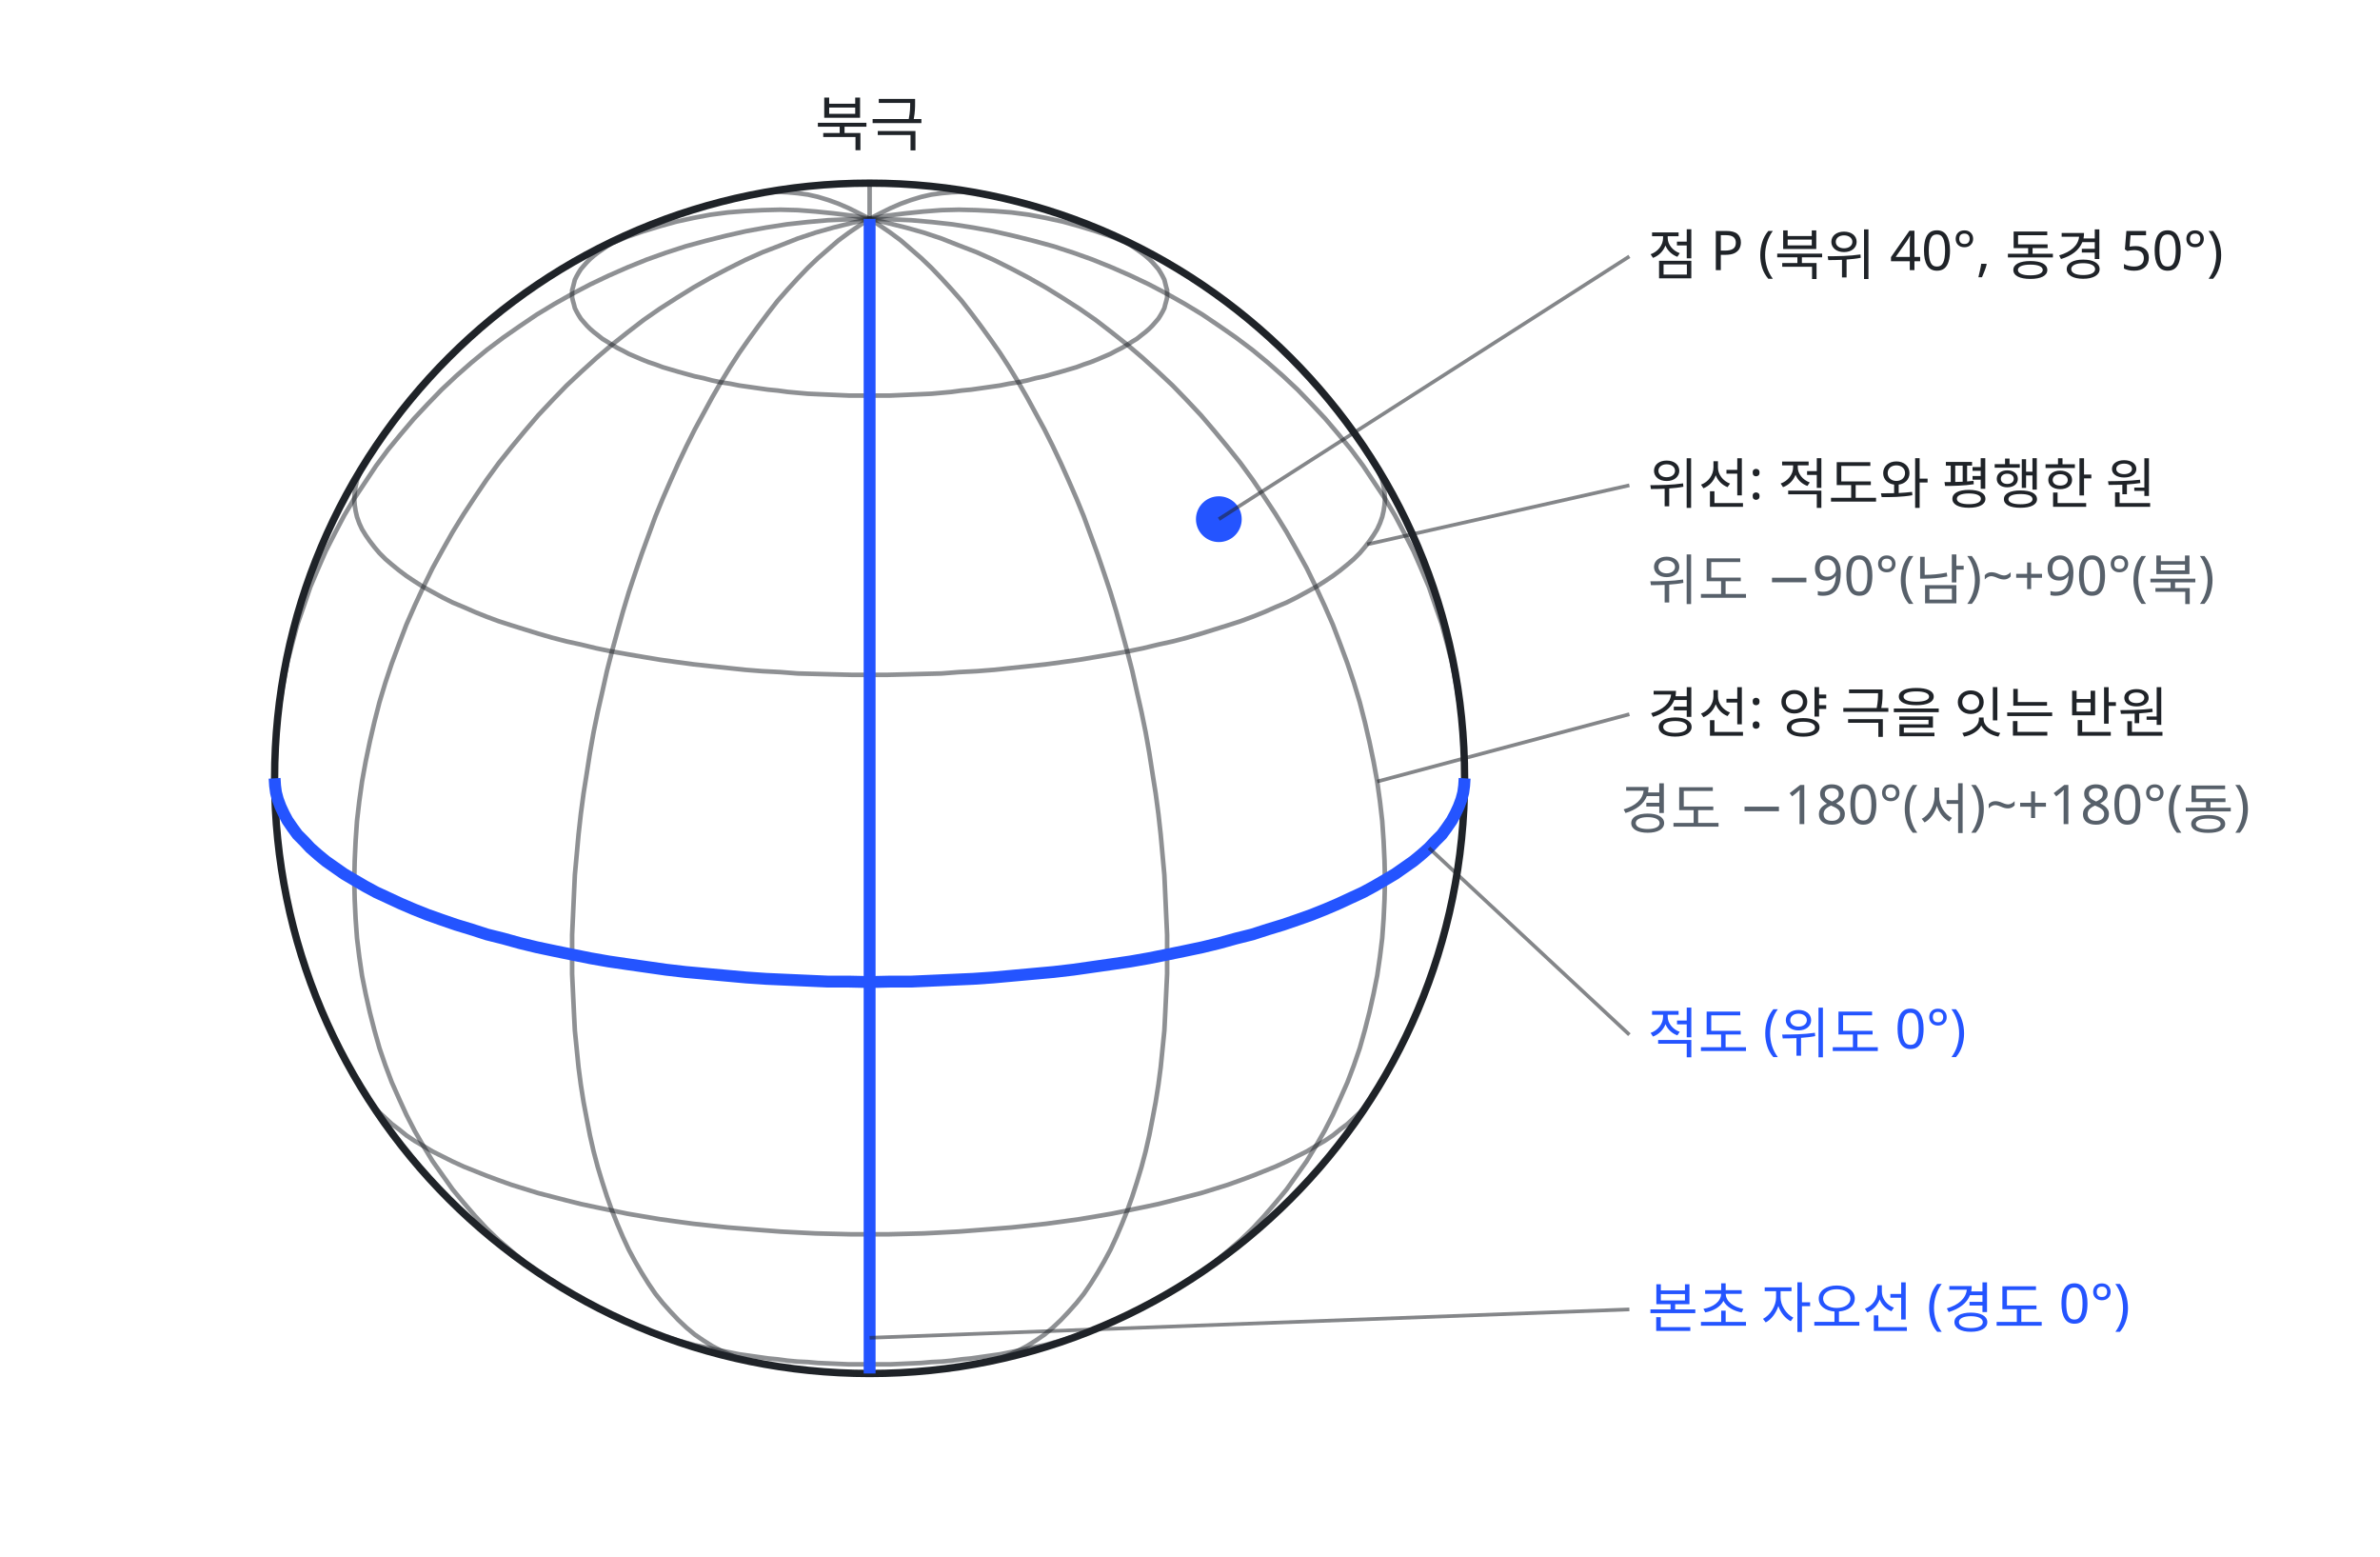
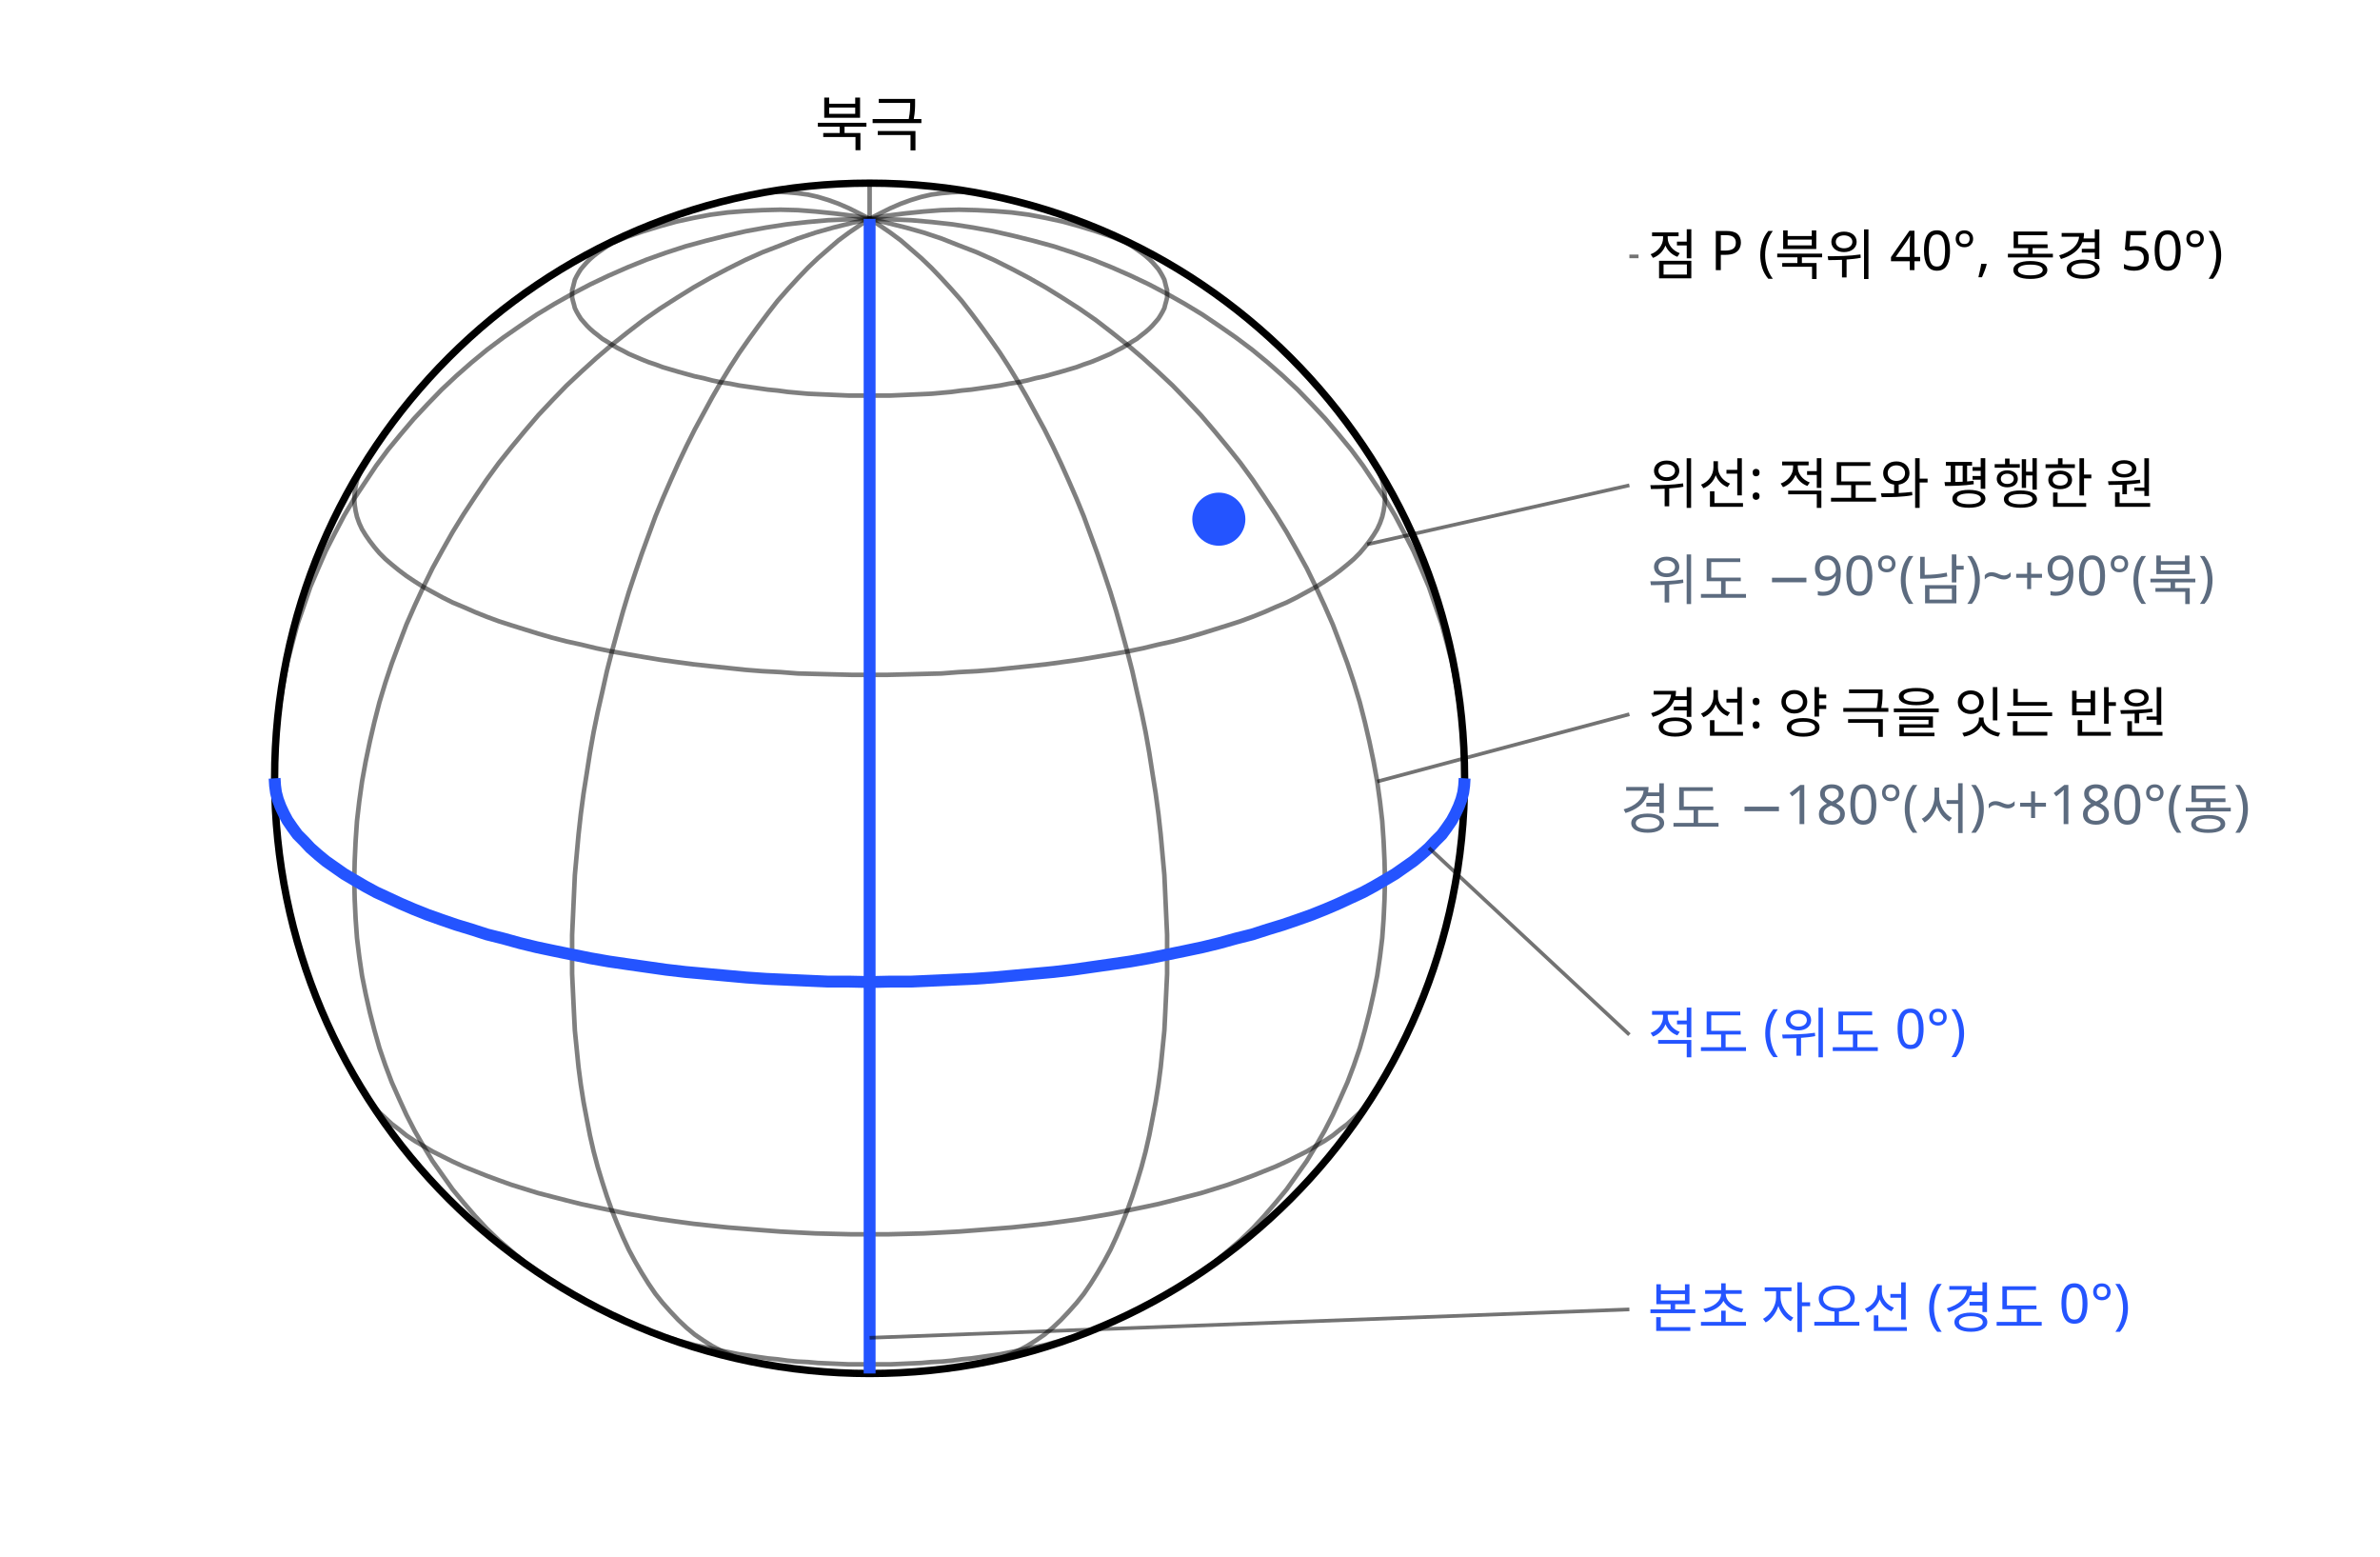
- <svg xmlns="http://www.w3.org/2000/svg" class="illus" viewBox="0 0 520 340" style="max-width:520px;color:var(--text,#1f2328)" role="img" aria-label="위도와 경도: 위선과 경선" font-family="'Pretendard','Noto Sans KR','Apple SD Gothic Neo',sans-serif" font-size="13" fill="currentColor">
-   <defs>
-     <marker id="latitude-longitude-ar" viewBox="0 0 10 10" refX="9" refY="5" markerWidth="7" markerHeight="7" orient="auto-start-reverse">
-       <path d="M0,0L10,5L0,10z" fill="currentColor" />
-     </marker>
-   </defs>
-   <circle cx="190" cy="170" r="130" fill="none" stroke="currentColor" stroke-width="1.6" />
-   <polyline fill="none" stroke-width="1" stroke="currentColor" stroke-opacity="0.5" points="140.2,290.1 141.7,290.7 143.2,291.2 144.8,291.8 146.5,292.3 148.2,292.8 150,293.3 151.8,293.8 153.7,294.2 155.6,294.6 157.5,295 159.5,295.4 161.5,295.8 163.6,296.1 165.7,296.4 167.8,296.7 169.9,296.9 172.1,297.2 174.3,297.4 176.5,297.5 178.7,297.7 181,297.8 183.2,297.9 185.5,298 187.7,298 190,298 192.3,298 194.5,298 196.8,297.9 199,297.8 201.3,297.7 203.5,297.5 205.7,297.4 207.9,297.2 210.1,296.9 212.2,296.7 214.3,296.4 216.4,296.1 218.5,295.8 220.5,295.4 222.5,295 224.4,294.6 226.3,294.2 228.2,293.8 230,293.3 231.8,292.8 233.5,292.3 235.2,291.8 236.8,291.2 238.3,290.7 239.8,290.1" />
-   <polyline fill="none" stroke-width="1" stroke="currentColor" stroke-opacity="0.5" points="80.8,240.4 81.8,241.7 82.9,243 84.2,244.2 85.6,245.5 87.2,246.7 88.8,248 90.6,249.2 92.5,250.3 94.5,251.5 96.7,252.6 98.9,253.7 101.3,254.8 103.8,255.8 106.3,256.8 109,257.8 111.8,258.8 114.7,259.7 117.6,260.6 120.7,261.4 123.8,262.2 127,263 130.3,263.7 133.7,264.4 137.1,265.1 140.6,265.7 144.2,266.3 147.8,266.8 151.5,267.3 155.2,267.7 159,268.1 162.8,268.4 166.6,268.7 170.5,269 174.3,269.2 178.2,269.4 182.1,269.5 186.1,269.6 190,269.6 193.9,269.6 197.9,269.5 201.8,269.4 205.7,269.2 209.5,269 213.4,268.7 217.2,268.4 221,268.1 224.8,267.7 228.5,267.3 232.2,266.8 235.8,266.3 239.4,265.7 242.9,265.1 246.3,264.4 249.7,263.7 253,263 256.2,262.2 259.3,261.4 262.4,260.6 265.3,259.7 268.2,258.8 271,257.8 273.7,256.8 276.2,255.8 278.7,254.8 281.1,253.7 283.3,252.6 285.5,251.5 287.5,250.3 289.4,249.2 291.2,248 292.8,246.7 294.4,245.5 295.8,244.2 297.1,243 298.2,241.7 299.2,240.4" />
-   <polyline fill="none" stroke-width="1" stroke="currentColor" stroke-opacity="0.5" points="79.9,100.9 79.1,102.2 78.5,103.6 78,104.9 77.7,106.2 77.5,107.6 77.4,108.9 77.5,110.3 77.7,111.6 78,112.9 78.5,114.3 79.1,115.6 79.9,116.9 80.8,118.2 81.8,119.5 82.9,120.8 84.2,122.1 85.6,123.3 87.2,124.6 88.8,125.8 90.6,127 92.5,128.2 94.5,129.3 96.7,130.5 98.9,131.6 101.3,132.6 103.8,133.7 106.3,134.7 109,135.7 111.8,136.6 114.7,137.5 117.6,138.4 120.7,139.3 123.8,140.1 127,140.8 130.3,141.6 133.7,142.3 137.1,142.9 140.6,143.5 144.2,144.1 147.8,144.6 151.5,145.1 155.2,145.5 159,145.9 162.8,146.3 166.6,146.6 170.5,146.8 174.3,147.1 178.2,147.2 182.1,147.3 186.1,147.4 190,147.4 193.9,147.4 197.9,147.3 201.8,147.2 205.7,147.1 209.5,146.8 213.4,146.6 217.2,146.3 221,145.9 224.8,145.5 228.5,145.1 232.2,144.6 235.8,144.1 239.4,143.5 242.9,142.9 246.3,142.3 249.7,141.6 253,140.8 256.2,140.1 259.3,139.3 262.4,138.4 265.3,137.5 268.2,136.6 271,135.7 273.7,134.7 276.2,133.7 278.7,132.6 281.1,131.6 283.3,130.5 285.5,129.3 287.5,128.2 289.4,127 291.2,125.8 292.8,124.6 294.4,123.3 295.8,122.1 297.1,120.8 298.2,119.5 299.2,118.2 300.1,116.9 300.9,115.6 301.5,114.3 302,112.9 302.3,111.6 302.5,110.3 302.6,108.9 302.5,107.6 302.3,106.2 302,104.9 301.5,103.6 300.9,102.2 300.1,100.9" />
-   <polyline fill="none" stroke-width="1" stroke="currentColor" stroke-opacity="0.5" points="138.8,50.5 137.4,51.1 136.1,51.8 134.9,52.4 133.7,53.1 132.6,53.8 131.6,54.5 130.6,55.2 129.7,55.9 128.9,56.6 128.2,57.3 127.5,58.1 126.9,58.8 126.4,59.6 126,60.3 125.6,61.1 125.4,61.9 125.2,62.7 125,63.4 125,64.2 125,65 125.2,65.8 125.4,66.5 125.6,67.3 126,68.1 126.4,68.8 126.9,69.6 127.5,70.3 128.2,71.1 128.9,71.8 129.7,72.5 130.6,73.2 131.6,74 132.6,74.6 133.7,75.3 134.9,76 136.1,76.6 137.4,77.3 138.8,77.9 140.2,78.5 141.7,79.1 143.2,79.6 144.8,80.2 146.5,80.7 148.2,81.2 150,81.7 151.8,82.2 153.7,82.6 155.6,83.1 157.5,83.5 159.5,83.8 161.5,84.2 163.6,84.5 165.7,84.8 167.8,85.1 169.9,85.3 172.1,85.6 174.3,85.8 176.5,86 178.7,86.1 181,86.2 183.2,86.3 185.5,86.4 187.7,86.4 190,86.4 192.3,86.4 194.5,86.4 196.8,86.3 199,86.2 201.3,86.1 203.5,86 205.7,85.8 207.9,85.6 210.1,85.3 212.2,85.1 214.3,84.8 216.4,84.5 218.5,84.2 220.5,83.8 222.5,83.5 224.4,83.1 226.3,82.6 228.2,82.2 230,81.7 231.8,81.2 233.5,80.7 235.2,80.2 236.8,79.6 238.3,79.1 239.8,78.5 241.2,77.9 242.6,77.3 243.9,76.6 245.1,76 246.3,75.3 247.4,74.6 248.4,74 249.4,73.2 250.3,72.5 251.1,71.8 251.8,71.1 252.5,70.3 253.1,69.6 253.6,68.8 254,68.1 254.4,67.3 254.6,66.5 254.8,65.8 255,65 255,64.2 255,63.4 254.8,62.7 254.6,61.9 254.4,61.1 254,60.3 253.6,59.6 253.1,58.8 252.5,58.1 251.8,57.3 251.1,56.6 250.3,55.9 249.4,55.2 248.4,54.5 247.4,53.8 246.3,53.1 245.1,52.4 243.9,51.8 242.6,51.1 241.2,50.5" />
-   <polyline fill="none" stroke-width="1" stroke="currentColor" stroke-opacity="0.5" points="165.7,42.3 167.8,42 169.9,41.9 172.1,42 174.3,42.2 176.5,42.5 178.7,43 181,43.7 183.2,44.5 185.5,45.5 187.7,46.6 190,47.8" />
-   <polyline fill="none" stroke-width="1" stroke="currentColor" stroke-opacity="0.5" points="123.8,58.1 127,56.3 130.3,54.6 133.7,53.1 137.1,51.7 140.6,50.5 144.2,49.4 147.8,48.4 151.5,47.6 155.2,46.9 159,46.4 162.8,46.1 166.6,45.9 170.5,45.8 174.3,45.9 178.2,46.2 182.1,46.6 186.1,47.1 190,47.8" />
-   <polyline fill="none" stroke-width="1" stroke="currentColor" stroke-opacity="0.5" points="60,170 60.1,165.7 60.3,161.5 60.7,157.2 61.3,153 62,148.8 62.8,144.6 63.9,140.4 65,136.3 66.4,132.3 67.8,128.2 69.5,124.2 71.2,120.3 73.2,116.4 75.2,112.6 77.4,108.9 79.8,105.3 82.2,101.7 84.8,98.2 87.6,94.8 90.4,91.5 93.4,88.3 96.5,85.1 99.7,82.1 103,79.2 106.4,76.4 110,73.7 113.6,71.2 117.3,68.7 121.1,66.4 125,64.2 129,62.1 133,60.2 137.1,58.4 141.3,56.7 145.5,55.2 149.8,53.8 154.2,52.6 158.6,51.5 163,50.5 167.4,49.7 171.9,49 176.4,48.5 180.9,48.1 185.5,47.9 190,47.8" />
-   <polyline fill="none" stroke-width="1" stroke="currentColor" stroke-opacity="0.5" points="120.7,280 117.6,277.9 114.7,275.7 111.8,273.3 109,270.9 106.3,268.3 103.8,265.6 101.3,262.7 98.9,259.8 96.7,256.7 94.5,253.6 92.5,250.3 90.6,247 88.8,243.5 87.2,240 85.6,236.4 84.2,232.7 82.9,228.9 81.8,225 80.8,221.1 79.9,217.1 79.1,213.1 78.5,209 78,204.9 77.7,200.7 77.5,196.5 77.4,192.2 77.5,188 77.7,183.7 78,179.3 78.5,175 79.1,170.7 79.9,166.3 80.8,162 81.8,157.7 82.9,153.4 84.2,149.1 85.6,144.9 87.2,140.6 88.8,136.4 90.6,132.3 92.5,128.2 94.5,124.1 96.7,120.1 98.9,116.2 101.3,112.3 103.8,108.5 106.3,104.8 109,101.1 111.8,97.6 114.7,94.1 117.6,90.7 120.7,87.4 123.8,84.2 127,81.2 130.3,78.2 133.7,75.3 137.1,72.6 140.6,69.9 144.2,67.4 147.8,65.1 151.5,62.8 155.2,60.7 159,58.7 162.8,56.8 166.6,55.1 170.5,53.6 174.3,52.1 178.2,50.8 182.1,49.7 186.1,48.7 190,47.8" />
-   <polyline fill="none" stroke-width="1" stroke="currentColor" stroke-opacity="0.5" points="163.6,297.3 161.5,296.7 159.5,295.9 157.5,295 155.6,294 153.7,292.8 151.8,291.5 150,290 148.2,288.3 146.5,286.5 144.8,284.6 143.2,282.6 141.7,280.4 140.2,278 138.8,275.6 137.4,273 136.1,270.2 134.9,267.4 133.7,264.4 132.6,261.3 131.6,258.2 130.6,254.9 129.7,251.5 128.9,248 128.2,244.4 127.5,240.7 126.9,236.9 126.4,233.1 126,229.1 125.6,225.1 125.4,221.1 125.2,216.9 125,212.7 125,208.5 125,204.2 125.2,199.9 125.4,195.5 125.6,191.1 126,186.7 126.4,182.3 126.9,177.8 127.5,173.3 128.2,168.9 128.9,164.4 129.7,159.9 130.6,155.5 131.6,151.1 132.6,146.6 133.7,142.3 134.9,137.9 136.1,133.6 137.4,129.3 138.8,125.1 140.2,121 141.7,116.9 143.2,112.8 144.8,108.9 146.5,105 148.2,101.2 150,97.4 151.8,93.8 153.7,90.3 155.6,86.8 157.5,83.5 159.5,80.2 161.5,77.1 163.6,74.1 165.7,71.2 167.8,68.4 169.9,65.7 172.1,63.2 174.3,60.8 176.5,58.5 178.7,56.4 181,54.4 183.2,52.5 185.5,50.8 187.7,49.3 190,47.8" />
-   <polyline fill="none" stroke-width="1" stroke="currentColor" stroke-opacity="0.5" points="216.4,297.3 218.5,296.7 220.5,295.9 222.5,295 224.4,294 226.3,292.8 228.2,291.5 230,290 231.8,288.3 233.5,286.5 235.2,284.6 236.8,282.6 238.3,280.4 239.8,278 241.2,275.6 242.6,273 243.9,270.2 245.1,267.4 246.3,264.4 247.4,261.3 248.4,258.2 249.4,254.9 250.3,251.5 251.1,248 251.8,244.4 252.5,240.7 253.1,236.9 253.6,233.1 254,229.1 254.4,225.1 254.6,221.1 254.8,216.9 255,212.7 255,208.5 255,204.2 254.8,199.9 254.6,195.5 254.4,191.1 254,186.7 253.6,182.3 253.1,177.8 252.5,173.3 251.8,168.9 251.1,164.4 250.3,159.9 249.4,155.5 248.4,151.1 247.4,146.6 246.3,142.3 245.1,137.9 243.9,133.6 242.6,129.3 241.2,125.1 239.8,121 238.3,116.9 236.8,112.8 235.2,108.9 233.5,105 231.8,101.2 230,97.4 228.2,93.8 226.3,90.3 224.4,86.8 222.5,83.5 220.5,80.2 218.5,77.1 216.4,74.1 214.3,71.2 212.2,68.4 210.1,65.7 207.9,63.2 205.7,60.8 203.5,58.5 201.3,56.4 199,54.4 196.8,52.5 194.5,50.8 192.3,49.3 190,47.8" />
-   <polyline fill="none" stroke-width="1" stroke="currentColor" stroke-opacity="0.5" points="259.3,280 262.4,277.9 265.3,275.7 268.2,273.3 271,270.9 273.7,268.3 276.2,265.6 278.7,262.7 281.1,259.8 283.3,256.7 285.5,253.6 287.5,250.3 289.4,247 291.2,243.5 292.8,240 294.4,236.4 295.8,232.7 297.1,228.9 298.2,225 299.2,221.1 300.1,217.1 300.9,213.1 301.5,209 302,204.9 302.3,200.7 302.5,196.5 302.6,192.2 302.5,188 302.3,183.7 302,179.3 301.5,175 300.9,170.7 300.1,166.3 299.2,162 298.2,157.7 297.1,153.4 295.8,149.1 294.4,144.9 292.8,140.6 291.2,136.4 289.4,132.3 287.5,128.2 285.5,124.1 283.3,120.1 281.1,116.2 278.7,112.3 276.2,108.5 273.7,104.8 271,101.1 268.2,97.6 265.3,94.1 262.4,90.7 259.3,87.4 256.2,84.2 253,81.2 249.7,78.2 246.3,75.3 242.9,72.6 239.4,69.9 235.8,67.4 232.2,65.1 228.5,62.8 224.8,60.7 221,58.7 217.2,56.8 213.4,55.1 209.5,53.6 205.7,52.1 201.8,50.8 197.9,49.7 193.9,48.7 190,47.8" />
-   <polyline fill="none" stroke-width="1" stroke="currentColor" stroke-opacity="0.5" points="320,170 319.9,165.7 319.7,161.5 319.3,157.2 318.7,153 318,148.8 317.2,144.6 316.1,140.4 315,136.3 313.6,132.3 312.2,128.2 310.5,124.2 308.8,120.3 306.8,116.4 304.8,112.6 302.6,108.9 300.2,105.3 297.8,101.7 295.2,98.2 292.4,94.8 289.6,91.5 286.6,88.3 283.5,85.1 280.3,82.1 277,79.2 273.6,76.4 270,73.7 266.4,71.2 262.7,68.7 258.9,66.4 255,64.2 251,62.1 247,60.2 242.9,58.4 238.7,56.7 234.5,55.2 230.2,53.8 225.8,52.6 221.4,51.5 217,50.5 212.6,49.7 208.1,49 203.6,48.5 199.1,48.1 194.5,47.9 190,47.8" />
-   <polyline fill="none" stroke-width="1" stroke="currentColor" stroke-opacity="0.5" points="256.2,58.1 253,56.3 249.7,54.6 246.3,53.1 242.9,51.7 239.4,50.5 235.8,49.4 232.2,48.4 228.5,47.6 224.8,46.9 221,46.4 217.2,46.1 213.4,45.9 209.5,45.8 205.7,45.9 201.8,46.2 197.9,46.6 193.9,47.1 190,47.8" />
-   <polyline fill="none" stroke-width="1" stroke="currentColor" stroke-opacity="0.5" points="214.3,42.3 212.2,42 210.1,41.9 207.9,42 205.7,42.2 203.5,42.5 201.3,43 199,43.7 196.8,44.5 194.5,45.5 192.3,46.6 190,47.8" />
-   <polyline fill="none" stroke-width="1" stroke="currentColor" stroke-opacity="0.5" points="190,40.1 190,40.3 190,40.7 190,41.3 190,42 190,42.8 190,43.9 190,45 190,46.4 190,47.8" />
-   <polyline fill="none" stroke-width="2.6" style="stroke:var(--accent,#2454ff)" points="60,170 60.1,171.6 60.3,173.1 60.7,174.6 61.3,176.2 62,177.7 62.8,179.2 63.9,180.8 65,182.3 66.4,183.7 67.8,185.2 69.5,186.7 71.2,188.1 73.2,189.5 75.2,190.9 77.4,192.2 79.8,193.6 82.2,194.9 84.8,196.1 87.6,197.4 90.4,198.6 93.4,199.8 96.5,200.9 99.7,202 103,203 106.4,204.1 110,205 113.6,206 117.3,206.9 121.1,207.7 125,208.5 129,209.3 133,210 137.1,210.6 141.3,211.2 145.5,211.8 149.8,212.3 154.2,212.7 158.6,213.1 163,213.5 167.4,213.8 171.9,214 176.4,214.2 180.9,214.4 185.5,214.4 190,214.5 194.5,214.4 199.1,214.4 203.6,214.2 208.1,214 212.6,213.8 217,213.5 221.4,213.1 225.8,212.7 230.2,212.3 234.5,211.8 238.7,211.2 242.9,210.6 247,210 251,209.3 255,208.5 258.9,207.7 262.7,206.9 266.4,206 270,205 273.6,204.1 277,203 280.3,202 283.5,200.9 286.6,199.8 289.6,198.6 292.4,197.4 295.2,196.1 297.8,194.9 300.2,193.6 302.6,192.2 304.8,190.9 306.8,189.5 308.8,188.1 310.5,186.7 312.2,185.2 313.6,183.7 315,182.3 316.1,180.8 317.2,179.2 318,177.7 318.7,176.2 319.3,174.6 319.7,173.1 319.9,171.6 320,170" />
-   <polyline fill="none" stroke-width="2.6" style="stroke:var(--accent,#2454ff)" points="190,300 190,299.9 190,299.7 190,299.3 190,298.7 190,298 190,297.2 190,296.1 190,295 190,293.6 190,292.2 190,290.5 190,288.8 190,286.8 190,284.8 190,282.6 190,280.2 190,277.8 190,275.2 190,272.4 190,269.6 190,266.6 190,263.5 190,260.3 190,257 190,253.6 190,250 190,246.4 190,242.7 190,238.9 190,235 190,231 190,227 190,222.9 190,218.7 190,214.5 190,210.2 190,205.8 190,201.4 190,197 190,192.6 190,188.1 190,183.6 190,179.1 190,174.5 190,170 190,165.5 190,160.9 190,156.4 190,151.9 190,147.4 190,143 190,138.6 190,134.2 190,129.8 190,125.5 190,121.3 190,117.1 190,113 190,109 190,105 190,101.1 190,97.3 190,93.6 190,90 190,86.4 190,83 190,79.7 190,76.5 190,73.4 190,70.4 190,67.6 190,64.8 190,62.2 190,59.8 190,57.4 190,55.2 190,53.2 190,51.2 190,49.5 190,47.8" />
-   <circle cx="266.3" cy="113.4" r="5" style="fill:var(--accent,#2454ff)" />
+ <svg xmlns="http://www.w3.org/2000/svg" class="si si-illus" viewBox="0 0 520 340" style="max-width:520px;color:var(--si-ink,var(--text,#1f2328))" role="img" aria-labelledby="latitude-longitude-t" font-family="'Pretendard','Noto Sans KR','Apple SD Gothic Neo',sans-serif" font-size="13" fill="currentColor">
+   <defs />
+   <line x1="356" y1="56" x2="358" y2="56" class="si-leader" style="stroke:currentColor" stroke-opacity="0.55" stroke-width="0.8" />
+   <circle cx="190" cy="170" r="130" style="stroke:currentColor;fill:none" stroke-width="1.6" />
+   <polyline points="140.2,290.1 141.7,290.7 143.2,291.2 144.8,291.8 146.5,292.3 148.2,292.8 150,293.3 151.8,293.8 153.7,294.2 155.6,294.6 157.5,295 159.5,295.4 161.5,295.8 163.6,296.1 165.7,296.4 167.8,296.7 169.9,296.9 172.1,297.2 174.3,297.4 176.5,297.5 178.7,297.7 181,297.8 183.2,297.9 185.5,298 187.7,298 190,298 192.3,298 194.5,298 196.8,297.9 199,297.8 201.3,297.7 203.5,297.5 205.7,297.4 207.9,297.2 210.1,296.9 212.2,296.7 214.3,296.4 216.4,296.1 218.5,295.8 220.5,295.4 222.5,295 224.4,294.6 226.3,294.2 228.2,293.8 230,293.3 231.8,292.8 233.5,292.3 235.2,291.8 236.8,291.2 238.3,290.7 239.8,290.1" style="stroke:currentColor;fill:none" stroke-width="1" opacity="0.5" />
+   <polyline points="80.8,240.4 81.8,241.7 82.9,243 84.2,244.2 85.6,245.5 87.2,246.7 88.8,248 90.6,249.2 92.5,250.3 94.5,251.5 96.7,252.6 98.9,253.7 101.3,254.8 103.8,255.8 106.3,256.8 109,257.8 111.8,258.8 114.7,259.7 117.6,260.6 120.7,261.4 123.8,262.2 127,263 130.3,263.7 133.7,264.4 137.1,265.1 140.6,265.7 144.2,266.3 147.8,266.8 151.5,267.3 155.2,267.7 159,268.1 162.8,268.4 166.6,268.7 170.5,269 174.3,269.2 178.2,269.4 182.1,269.5 186.1,269.6 190,269.6 193.9,269.6 197.9,269.5 201.8,269.4 205.7,269.2 209.5,269 213.4,268.7 217.2,268.4 221,268.1 224.8,267.7 228.5,267.3 232.2,266.8 235.8,266.3 239.4,265.7 242.9,265.1 246.3,264.4 249.7,263.7 253,263 256.2,262.2 259.3,261.4 262.4,260.6 265.3,259.7 268.2,258.8 271,257.8 273.7,256.8 276.2,255.8 278.7,254.8 281.1,253.7 283.3,252.6 285.5,251.5 287.5,250.3 289.4,249.2 291.2,248 292.8,246.7 294.4,245.5 295.8,244.2 297.1,243 298.2,241.7 299.2,240.4" style="stroke:currentColor;fill:none" stroke-width="1" opacity="0.5" />
+   <polyline points="79.9,100.9 79.1,102.2 78.5,103.6 78,104.9 77.7,106.2 77.5,107.6 77.4,108.9 77.5,110.3 77.7,111.6 78,112.9 78.5,114.3 79.1,115.6 79.9,116.9 80.8,118.2 81.8,119.5 82.9,120.8 84.2,122.1 85.6,123.3 87.2,124.6 88.8,125.8 90.6,127 92.5,128.2 94.5,129.3 96.7,130.5 98.9,131.6 101.3,132.6 103.8,133.7 106.3,134.7 109,135.7 111.8,136.6 114.7,137.5 117.6,138.4 120.7,139.3 123.8,140.1 127,140.8 130.3,141.6 133.7,142.3 137.1,142.9 140.6,143.5 144.2,144.1 147.8,144.6 151.5,145.1 155.2,145.5 159,145.9 162.8,146.3 166.6,146.6 170.5,146.8 174.3,147.1 178.2,147.2 182.1,147.3 186.1,147.4 190,147.4 193.9,147.4 197.9,147.3 201.8,147.2 205.7,147.1 209.5,146.8 213.4,146.6 217.2,146.3 221,145.9 224.8,145.5 228.5,145.1 232.2,144.6 235.8,144.1 239.4,143.5 242.9,142.9 246.3,142.3 249.7,141.6 253,140.8 256.2,140.1 259.3,139.3 262.4,138.4 265.3,137.5 268.2,136.6 271,135.7 273.7,134.7 276.2,133.7 278.7,132.6 281.1,131.6 283.3,130.5 285.5,129.3 287.5,128.2 289.4,127 291.2,125.8 292.8,124.6 294.4,123.3 295.8,122.1 297.1,120.8 298.2,119.5 299.2,118.2 300.1,116.9 300.9,115.6 301.5,114.3 302,112.9 302.3,111.6 302.5,110.3 302.6,108.9 302.5,107.6 302.3,106.2 302,104.9 301.5,103.6 300.9,102.2 300.1,100.9" style="stroke:currentColor;fill:none" stroke-width="1" opacity="0.5" />
+   <polyline points="138.8,50.5 137.4,51.1 136.1,51.8 134.9,52.4 133.7,53.1 132.6,53.8 131.6,54.5 130.6,55.2 129.7,55.9 128.9,56.6 128.2,57.3 127.5,58.1 126.9,58.8 126.4,59.6 126,60.3 125.6,61.1 125.4,61.9 125.2,62.7 125,63.4 125,64.2 125,65 125.2,65.8 125.4,66.5 125.6,67.3 126,68.1 126.4,68.8 126.9,69.6 127.5,70.3 128.2,71.1 128.9,71.8 129.7,72.5 130.6,73.2 131.6,74 132.6,74.6 133.7,75.3 134.9,76 136.1,76.6 137.4,77.3 138.8,77.9 140.2,78.5 141.7,79.1 143.2,79.6 144.8,80.2 146.5,80.7 148.2,81.2 150,81.7 151.8,82.2 153.7,82.6 155.6,83.1 157.5,83.5 159.5,83.8 161.5,84.2 163.6,84.5 165.7,84.8 167.8,85.1 169.9,85.3 172.1,85.6 174.3,85.8 176.5,86 178.7,86.1 181,86.2 183.2,86.3 185.5,86.4 187.7,86.4 190,86.4 192.3,86.4 194.5,86.4 196.8,86.3 199,86.2 201.3,86.1 203.5,86 205.7,85.8 207.9,85.6 210.1,85.3 212.2,85.1 214.3,84.8 216.4,84.5 218.5,84.2 220.5,83.8 222.5,83.5 224.4,83.1 226.3,82.6 228.2,82.2 230,81.7 231.8,81.2 233.5,80.7 235.2,80.2 236.8,79.6 238.3,79.1 239.8,78.5 241.2,77.9 242.6,77.3 243.9,76.6 245.1,76 246.3,75.3 247.4,74.6 248.4,74 249.4,73.2 250.3,72.5 251.1,71.8 251.8,71.1 252.5,70.3 253.1,69.6 253.6,68.8 254,68.1 254.4,67.3 254.6,66.5 254.8,65.8 255,65 255,64.2 255,63.4 254.8,62.7 254.6,61.9 254.4,61.1 254,60.3 253.6,59.6 253.1,58.8 252.5,58.1 251.8,57.3 251.1,56.6 250.3,55.9 249.4,55.2 248.4,54.5 247.4,53.8 246.3,53.1 245.1,52.4 243.9,51.8 242.6,51.1 241.2,50.5" style="stroke:currentColor;fill:none" stroke-width="1" opacity="0.5" />
+   <polyline points="165.7,42.3 167.8,42 169.9,41.9 172.1,42 174.3,42.2 176.5,42.5 178.7,43 181,43.7 183.2,44.5 185.5,45.5 187.7,46.6 190,47.8" style="stroke:currentColor;fill:none" stroke-width="1" opacity="0.5" />
+   <polyline points="123.8,58.1 127,56.3 130.3,54.6 133.7,53.1 137.1,51.7 140.6,50.5 144.2,49.4 147.8,48.4 151.5,47.6 155.2,46.9 159,46.4 162.8,46.1 166.6,45.9 170.5,45.8 174.3,45.9 178.2,46.2 182.1,46.6 186.1,47.1 190,47.8" style="stroke:currentColor;fill:none" stroke-width="1" opacity="0.5" />
+   <polyline points="60,170 60.1,165.7 60.3,161.5 60.7,157.2 61.3,153 62,148.8 62.8,144.6 63.9,140.4 65,136.3 66.4,132.3 67.8,128.2 69.5,124.2 71.2,120.3 73.2,116.4 75.2,112.6 77.4,108.9 79.8,105.3 82.2,101.7 84.8,98.2 87.6,94.8 90.4,91.5 93.4,88.3 96.5,85.1 99.7,82.1 103,79.2 106.4,76.4 110,73.7 113.6,71.2 117.3,68.7 121.1,66.4 125,64.2 129,62.1 133,60.2 137.1,58.4 141.3,56.7 145.5,55.2 149.8,53.8 154.2,52.6 158.6,51.5 163,50.5 167.4,49.7 171.9,49 176.4,48.5 180.9,48.1 185.5,47.9 190,47.8" style="stroke:currentColor;fill:none" stroke-width="1" opacity="0.5" />
+   <polyline points="120.7,280 117.6,277.9 114.7,275.7 111.8,273.3 109,270.9 106.3,268.3 103.8,265.6 101.3,262.7 98.9,259.8 96.7,256.7 94.5,253.6 92.5,250.3 90.6,247 88.8,243.5 87.2,240 85.6,236.4 84.2,232.7 82.9,228.9 81.8,225 80.8,221.1 79.9,217.1 79.1,213.1 78.5,209 78,204.9 77.7,200.7 77.5,196.5 77.4,192.2 77.5,188 77.7,183.7 78,179.3 78.5,175 79.1,170.7 79.9,166.3 80.8,162 81.8,157.7 82.9,153.4 84.2,149.1 85.6,144.9 87.2,140.6 88.8,136.4 90.6,132.3 92.5,128.2 94.5,124.1 96.7,120.1 98.9,116.2 101.3,112.3 103.8,108.5 106.3,104.8 109,101.1 111.8,97.6 114.7,94.1 117.6,90.7 120.7,87.4 123.8,84.2 127,81.2 130.3,78.2 133.7,75.3 137.1,72.6 140.6,69.9 144.2,67.4 147.8,65.1 151.5,62.8 155.2,60.7 159,58.7 162.8,56.8 166.6,55.1 170.5,53.6 174.3,52.1 178.2,50.8 182.1,49.7 186.1,48.7 190,47.8" style="stroke:currentColor;fill:none" stroke-width="1" opacity="0.5" />
+   <polyline points="163.6,297.3 161.5,296.7 159.5,295.9 157.5,295 155.6,294 153.7,292.8 151.8,291.5 150,290 148.2,288.3 146.5,286.5 144.8,284.6 143.2,282.6 141.7,280.4 140.2,278 138.8,275.6 137.4,273 136.1,270.2 134.9,267.4 133.7,264.4 132.6,261.3 131.6,258.2 130.6,254.9 129.7,251.5 128.9,248 128.2,244.4 127.5,240.7 126.9,236.9 126.4,233.1 126,229.1 125.6,225.1 125.4,221.1 125.2,216.9 125,212.7 125,208.5 125,204.2 125.2,199.9 125.4,195.5 125.6,191.1 126,186.7 126.4,182.3 126.9,177.8 127.5,173.3 128.2,168.9 128.9,164.4 129.7,159.9 130.6,155.5 131.6,151.1 132.6,146.6 133.7,142.3 134.9,137.9 136.1,133.6 137.4,129.3 138.8,125.1 140.2,121 141.7,116.9 143.2,112.8 144.8,108.9 146.5,105 148.2,101.2 150,97.4 151.8,93.8 153.7,90.3 155.6,86.8 157.5,83.5 159.5,80.2 161.5,77.1 163.6,74.1 165.7,71.2 167.8,68.4 169.9,65.7 172.1,63.2 174.3,60.8 176.5,58.5 178.7,56.4 181,54.4 183.2,52.5 185.5,50.8 187.7,49.3 190,47.8" style="stroke:currentColor;fill:none" stroke-width="1" opacity="0.5" />
+   <polyline points="216.4,297.3 218.5,296.7 220.5,295.9 222.5,295 224.4,294 226.3,292.8 228.2,291.5 230,290 231.8,288.3 233.5,286.5 235.2,284.6 236.8,282.6 238.3,280.4 239.8,278 241.2,275.6 242.6,273 243.9,270.2 245.1,267.4 246.3,264.4 247.4,261.3 248.4,258.2 249.4,254.9 250.3,251.5 251.1,248 251.8,244.4 252.5,240.7 253.1,236.9 253.6,233.1 254,229.1 254.4,225.1 254.6,221.1 254.8,216.9 255,212.7 255,208.5 255,204.2 254.8,199.9 254.6,195.5 254.4,191.1 254,186.7 253.6,182.3 253.1,177.8 252.5,173.3 251.8,168.9 251.1,164.4 250.3,159.9 249.4,155.5 248.4,151.1 247.4,146.6 246.3,142.3 245.1,137.9 243.9,133.6 242.6,129.3 241.2,125.1 239.8,121 238.3,116.9 236.8,112.8 235.2,108.9 233.5,105 231.8,101.2 230,97.4 228.2,93.8 226.3,90.3 224.4,86.8 222.5,83.5 220.5,80.2 218.5,77.1 216.4,74.1 214.3,71.2 212.2,68.4 210.1,65.7 207.9,63.2 205.7,60.8 203.5,58.5 201.3,56.4 199,54.4 196.8,52.5 194.5,50.8 192.3,49.3 190,47.8" style="stroke:currentColor;fill:none" stroke-width="1" opacity="0.5" />
+   <polyline points="259.3,280 262.4,277.9 265.3,275.7 268.2,273.3 271,270.9 273.7,268.3 276.2,265.6 278.7,262.7 281.1,259.8 283.3,256.7 285.5,253.6 287.5,250.3 289.4,247 291.2,243.5 292.8,240 294.4,236.4 295.8,232.7 297.1,228.9 298.2,225 299.2,221.1 300.1,217.1 300.9,213.1 301.5,209 302,204.9 302.3,200.7 302.5,196.5 302.6,192.2 302.5,188 302.3,183.7 302,179.3 301.5,175 300.9,170.7 300.1,166.3 299.2,162 298.2,157.7 297.1,153.4 295.8,149.1 294.4,144.9 292.8,140.6 291.2,136.4 289.4,132.3 287.5,128.2 285.5,124.1 283.3,120.1 281.1,116.2 278.7,112.3 276.2,108.5 273.7,104.8 271,101.1 268.2,97.6 265.3,94.1 262.4,90.7 259.3,87.4 256.2,84.2 253,81.2 249.7,78.2 246.3,75.3 242.9,72.6 239.4,69.9 235.8,67.4 232.2,65.1 228.5,62.8 224.8,60.7 221,58.7 217.2,56.8 213.4,55.1 209.5,53.6 205.7,52.1 201.8,50.8 197.9,49.7 193.9,48.7 190,47.8" style="stroke:currentColor;fill:none" stroke-width="1" opacity="0.5" />
+   <polyline points="320,170 319.9,165.7 319.7,161.5 319.3,157.2 318.7,153 318,148.8 317.2,144.6 316.1,140.4 315,136.3 313.6,132.3 312.2,128.2 310.5,124.2 308.8,120.3 306.8,116.4 304.8,112.6 302.6,108.9 300.2,105.3 297.8,101.7 295.2,98.2 292.4,94.8 289.6,91.5 286.6,88.3 283.5,85.1 280.3,82.1 277,79.2 273.6,76.4 270,73.7 266.4,71.2 262.7,68.7 258.9,66.4 255,64.2 251,62.1 247,60.2 242.9,58.4 238.7,56.7 234.5,55.2 230.2,53.8 225.8,52.6 221.4,51.5 217,50.5 212.6,49.7 208.1,49 203.6,48.5 199.1,48.1 194.5,47.9 190,47.8" style="stroke:currentColor;fill:none" stroke-width="1" opacity="0.5" />
+   <polyline points="256.2,58.1 253,56.3 249.7,54.6 246.3,53.1 242.9,51.7 239.4,50.5 235.8,49.4 232.2,48.4 228.5,47.6 224.8,46.9 221,46.4 217.2,46.1 213.4,45.9 209.5,45.8 205.7,45.9 201.8,46.2 197.9,46.6 193.9,47.1 190,47.8" style="stroke:currentColor;fill:none" stroke-width="1" opacity="0.5" />
+   <polyline points="214.3,42.3 212.2,42 210.1,41.9 207.9,42 205.7,42.2 203.5,42.5 201.3,43 199,43.7 196.8,44.5 194.5,45.5 192.3,46.6 190,47.8" style="stroke:currentColor;fill:none" stroke-width="1" opacity="0.5" />
+   <polyline points="190,40.1 190,40.3 190,40.7 190,41.3 190,42 190,42.8 190,43.9 190,45 190,46.4 190,47.8" style="stroke:currentColor;fill:none" stroke-width="1" opacity="0.5" />
+   <polyline points="60,170 60.1,171.6 60.3,173.1 60.7,174.6 61.3,176.2 62,177.7 62.8,179.2 63.9,180.8 65,182.3 66.4,183.7 67.8,185.2 69.5,186.7 71.2,188.1 73.2,189.5 75.2,190.9 77.4,192.2 79.8,193.6 82.2,194.9 84.8,196.1 87.6,197.4 90.4,198.6 93.4,199.8 96.5,200.9 99.7,202 103,203 106.4,204.1 110,205 113.6,206 117.3,206.9 121.1,207.7 125,208.5 129,209.3 133,210 137.1,210.6 141.3,211.2 145.5,211.8 149.8,212.3 154.2,212.7 158.6,213.1 163,213.5 167.4,213.8 171.9,214 176.4,214.2 180.9,214.4 185.5,214.4 190,214.5 194.5,214.4 199.1,214.4 203.6,214.2 208.1,214 212.6,213.8 217,213.5 221.4,213.1 225.8,212.7 230.2,212.3 234.5,211.8 238.7,211.2 242.9,210.6 247,210 251,209.3 255,208.5 258.9,207.7 262.7,206.9 266.4,206 270,205 273.6,204.1 277,203 280.3,202 283.5,200.9 286.6,199.8 289.6,198.6 292.4,197.4 295.2,196.1 297.8,194.9 300.2,193.6 302.6,192.2 304.8,190.9 306.8,189.5 308.8,188.1 310.5,186.7 312.2,185.2 313.6,183.7 315,182.3 316.1,180.8 317.2,179.2 318,177.7 318.7,176.2 319.3,174.6 319.7,173.1 319.9,171.6 320,170" style="stroke:var(--si-accent,#2454ff);fill:none" stroke-width="2.6" />
+   <polyline points="190,300 190,299.9 190,299.7 190,299.3 190,298.7 190,298 190,297.2 190,296.1 190,295 190,293.6 190,292.2 190,290.5 190,288.8 190,286.8 190,284.8 190,282.6 190,280.2 190,277.8 190,275.2 190,272.4 190,269.6 190,266.6 190,263.5 190,260.3 190,257 190,253.6 190,250 190,246.4 190,242.7 190,238.9 190,235 190,231 190,227 190,222.9 190,218.7 190,214.5 190,210.2 190,205.8 190,201.4 190,197 190,192.6 190,188.1 190,183.6 190,179.1 190,174.5 190,170 190,165.5 190,160.9 190,156.4 190,151.9 190,147.4 190,143 190,138.6 190,134.2 190,129.8 190,125.5 190,121.3 190,117.1 190,113 190,109 190,105 190,101.1 190,97.3 190,93.6 190,90 190,86.4 190,83 190,79.7 190,76.5 190,73.4 190,70.4 190,67.6 190,64.8 190,62.2 190,59.8 190,57.4 190,55.2 190,53.2 190,51.2 190,49.5 190,47.8" style="stroke:var(--si-accent,#2454ff);fill:none" stroke-width="2.6" />
+   <circle cx="266.3" cy="113.4" r="5" style="stroke:var(--si-accent,#2454ff);fill:var(--si-accent,#2454ff)" stroke-width="1.6" />
  <text x="360" y="60" font-size="12">점 P (북위 40°, 동경 50°)</text>
-   <line x1="266.3" y1="113.4" x2="356" y2="56" stroke="currentColor" stroke-opacity="0.55" stroke-width="0.8" />
  <text x="190" y="31.8" text-anchor="middle">북극</text>
-   <text x="360" y="230" font-size="12" style="fill:var(--accent,#2454ff)">적도 (위도 0°)</text>
-   <line x1="312.2" y1="185.2" x2="356" y2="226" stroke="currentColor" stroke-opacity="0.55" stroke-width="0.8" />
-   <text x="360" y="290" font-size="12" style="fill:var(--accent,#2454ff)">본초 자오선 (경도 0°)</text>
-   <line x1="190" y1="292.2" x2="356" y2="286" stroke="currentColor" stroke-opacity="0.55" stroke-width="0.8" />
+   <text x="360" y="230" font-size="12" style="fill:var(--si-accent,#2454ff)">적도 (위도 0°)</text>
+   <line x1="312.2" y1="185.2" x2="356" y2="226" style="stroke:currentColor;fill:none" stroke-width="0.8" opacity="0.55" />
+   <text x="360" y="290" font-size="12" style="fill:var(--si-accent,#2454ff)">본초 자오선 (경도 0°)</text>
+   <line x1="190" y1="292.2" x2="356" y2="286" style="stroke:currentColor;fill:none" stroke-width="0.8" opacity="0.55" />
  <text x="360" y="110" font-size="12">위선: 적도와 평행한 원</text>
-   <line x1="356" y1="106" x2="298.7" y2="118.9" stroke="currentColor" stroke-opacity="0.55" stroke-width="0.8" />
-   <text x="360" y="131" font-size="12" style="fill:var(--muted,#57606a)">위도 −90°(남)~+90°(북)</text>
+   <line x1="356" y1="106" x2="298.7" y2="118.9" style="stroke:currentColor;fill:none" stroke-width="0.8" opacity="0.55" />
+   <text x="360" y="131" font-size="12" style="fill:var(--si-general,#5c6b7f)">위도 −90°(남)~+90°(북)</text>
  <text x="360" y="160" font-size="12">경선: 양 극을 잇는 반원</text>
-   <line x1="356" y1="156" x2="300.9" y2="170.7" stroke="currentColor" stroke-opacity="0.55" stroke-width="0.8" />
-   <text x="354" y="181" font-size="12" style="fill:var(--muted,#57606a)">경도 −180°(서)~+180°(동)</text>
+   <line x1="356" y1="156" x2="300.9" y2="170.7" style="stroke:currentColor;fill:none" stroke-width="0.8" opacity="0.55" />
+   <text x="354" y="181" font-size="12" style="fill:var(--si-general,#5c6b7f)">경도 −180°(서)~+180°(동)</text>
</svg>
